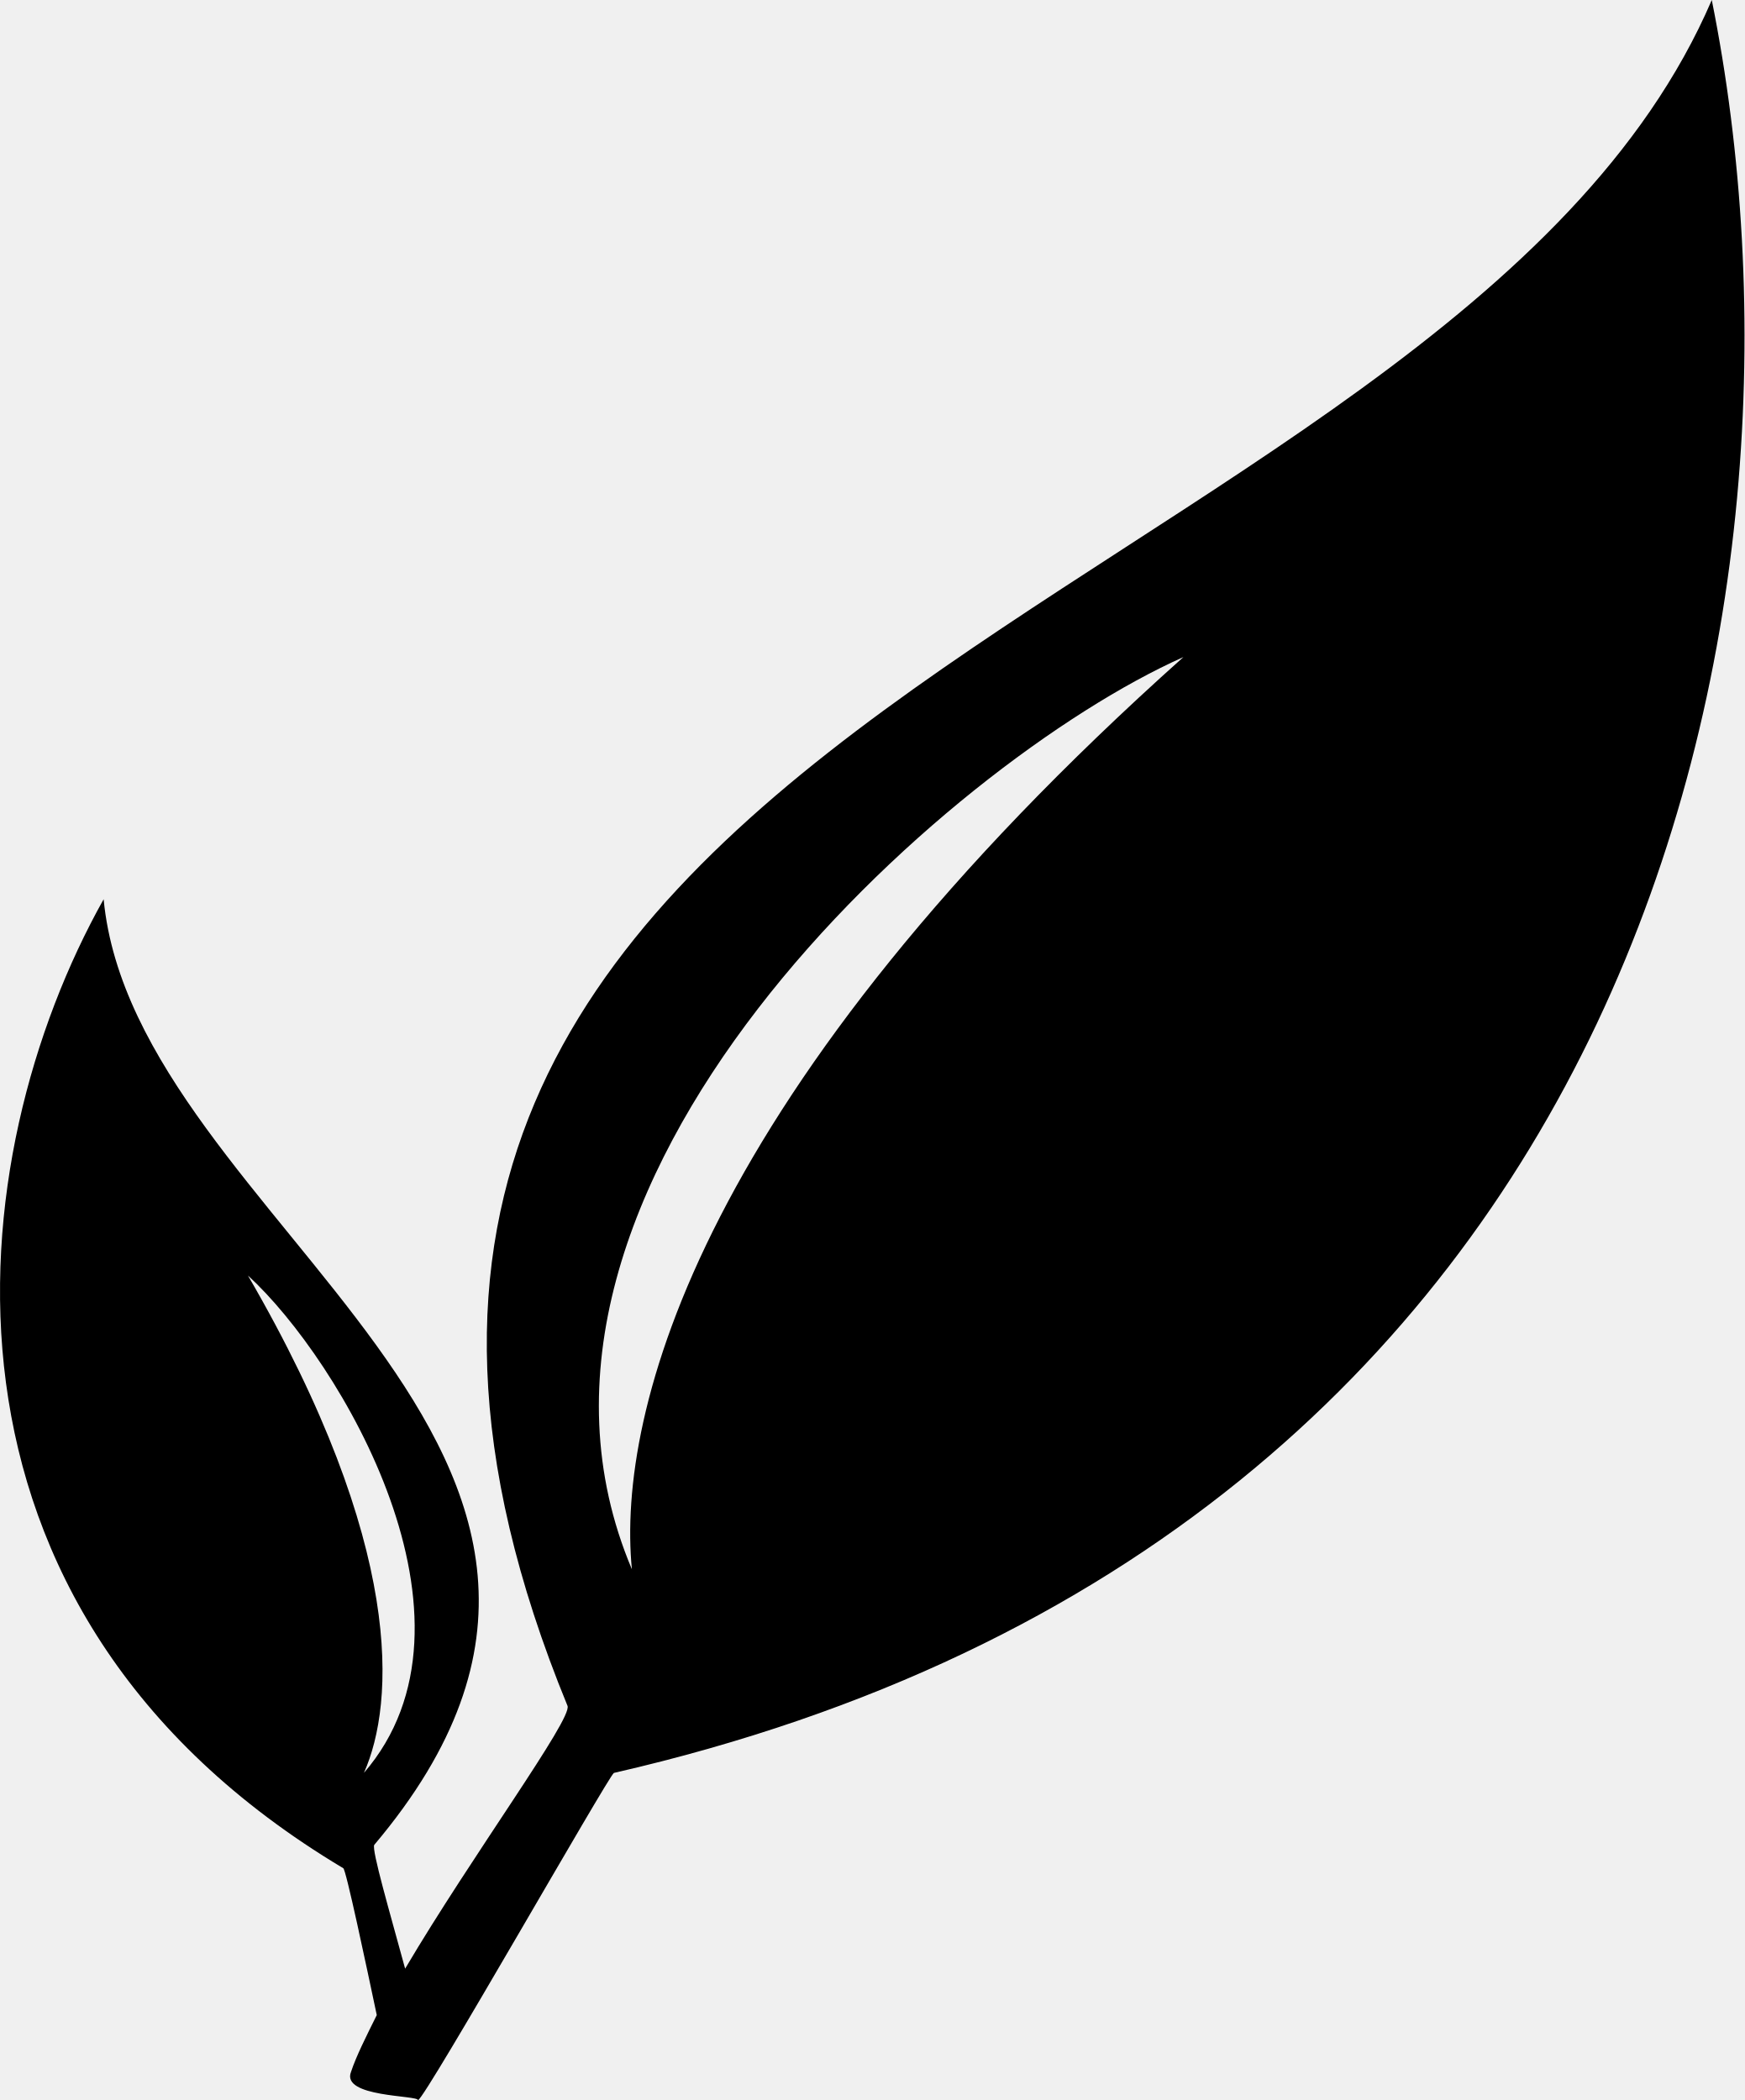
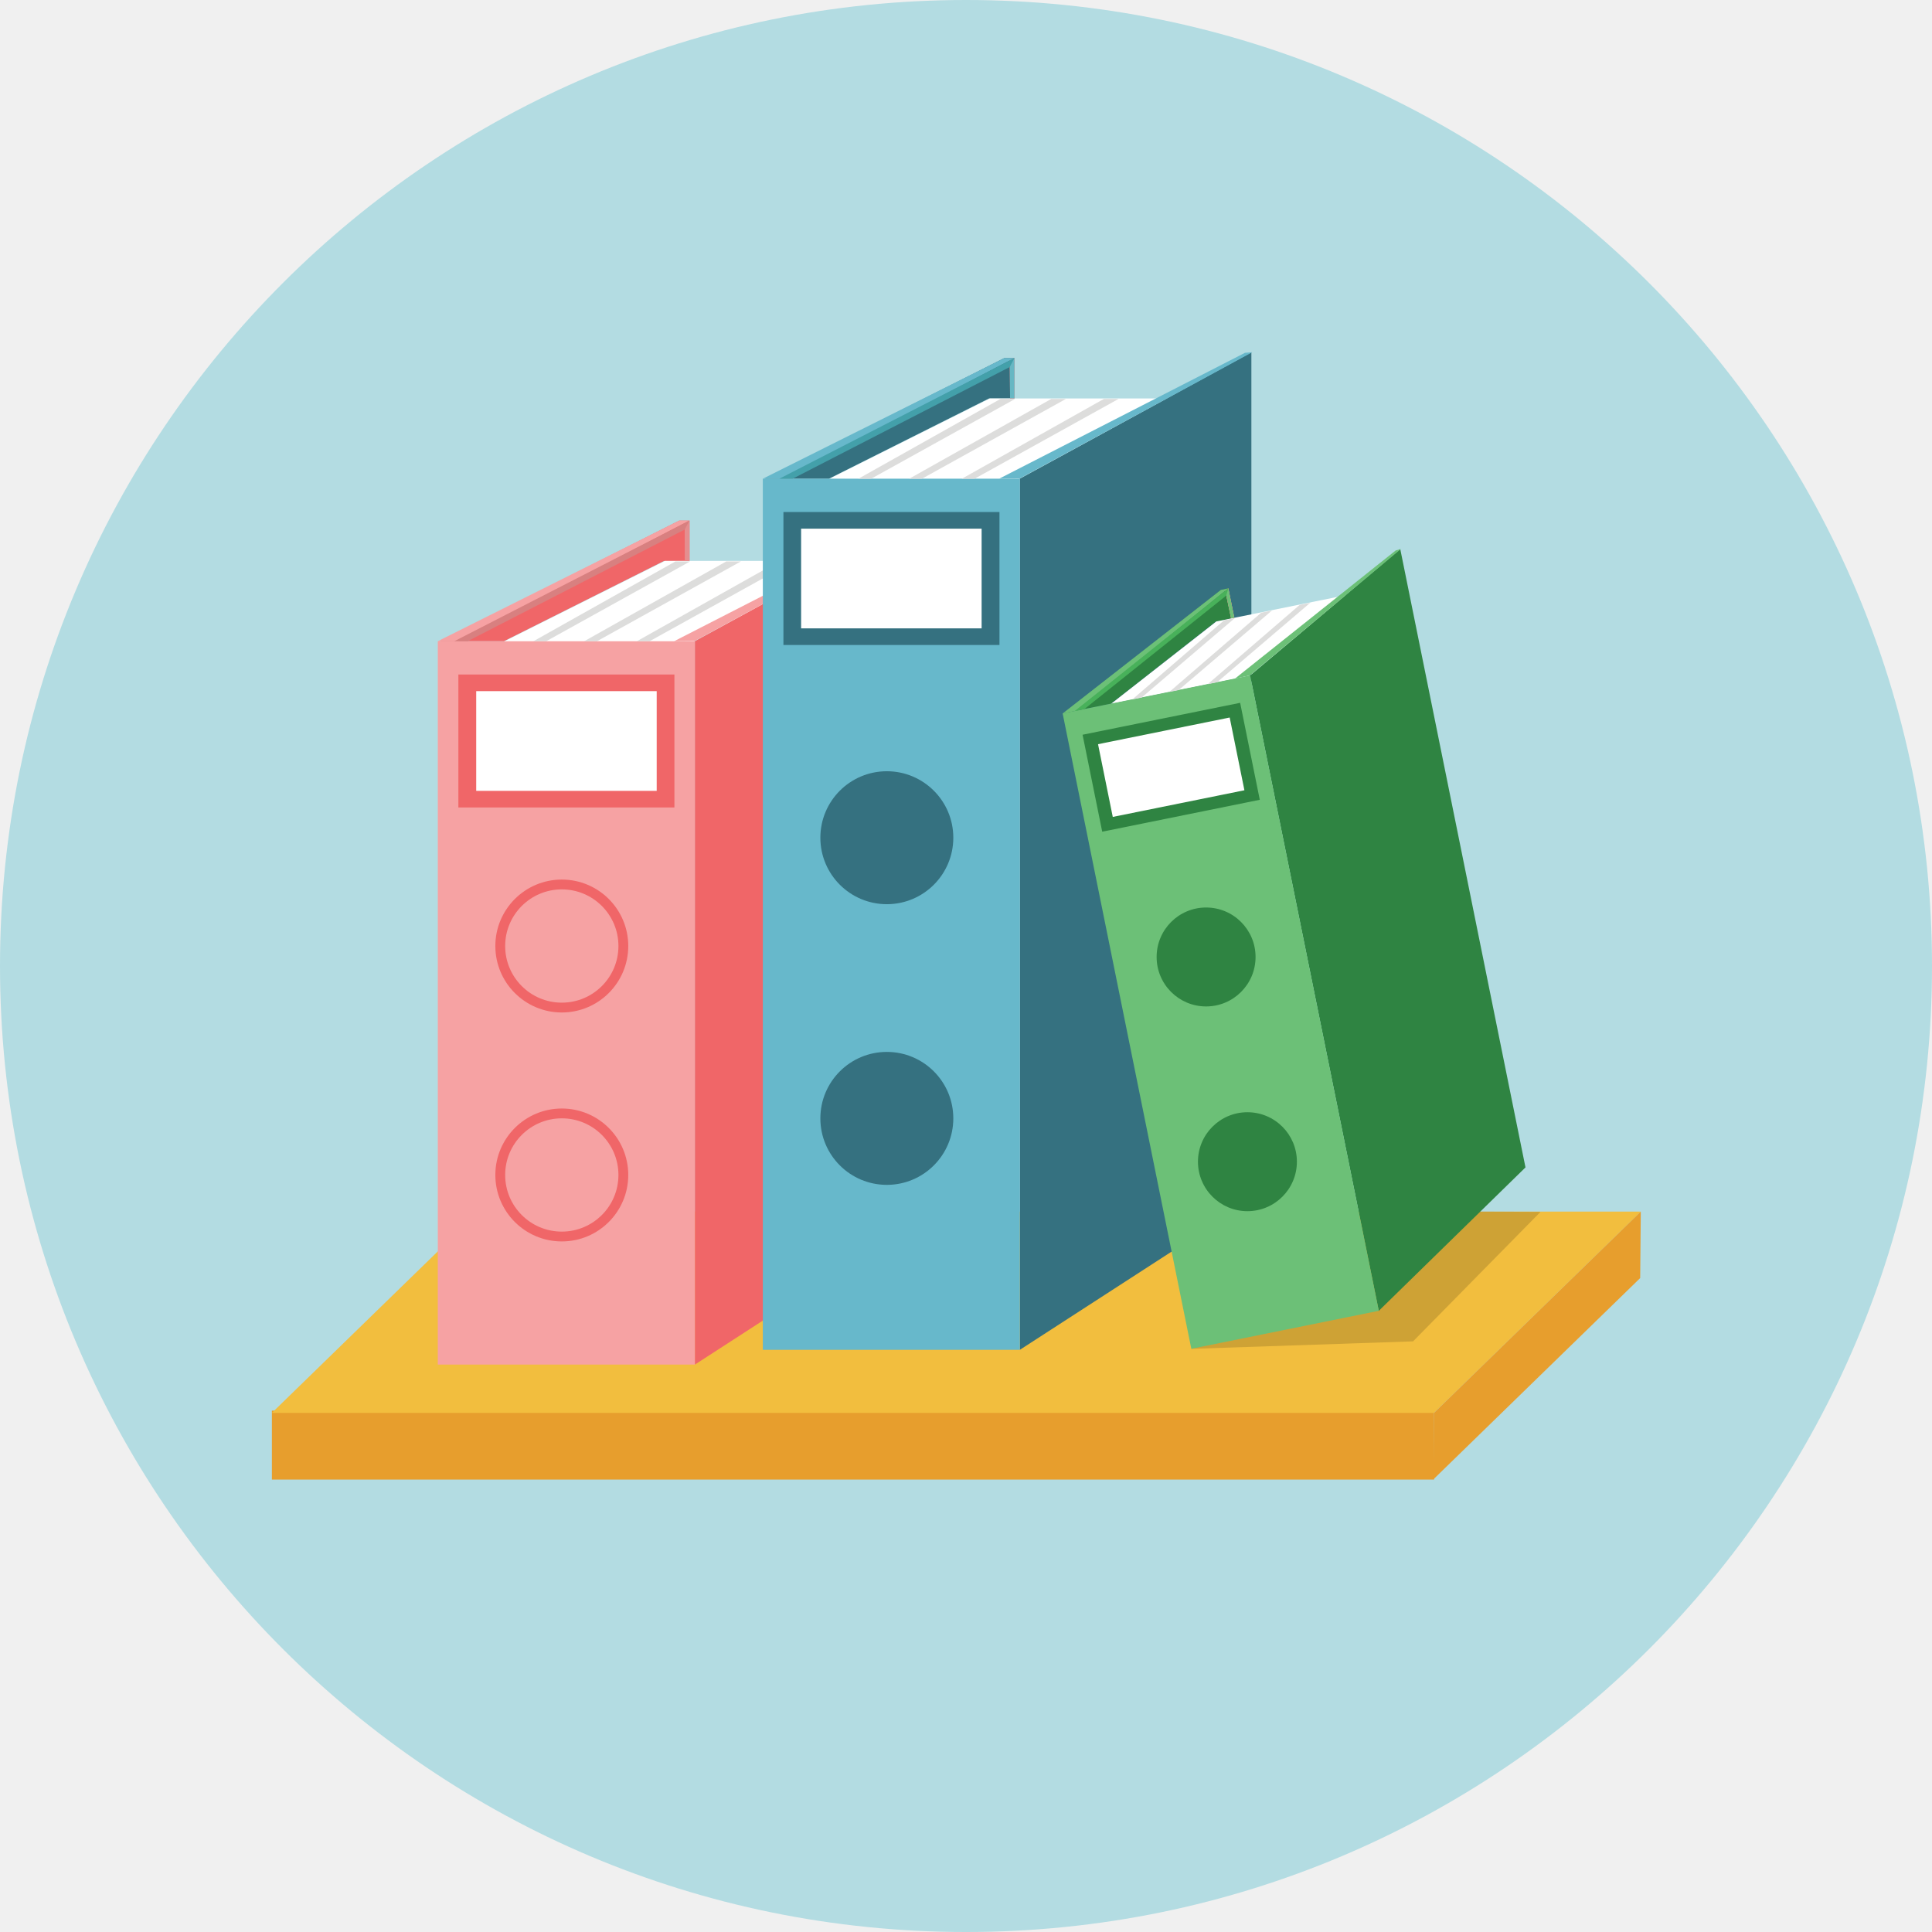
- <svg xmlns="http://www.w3.org/2000/svg" viewBox="0 0 198.4 238.9" style="enable-background:new 0 0 198.4 238.9" xml:space="preserve">
-   <path d="M194.7 0C164.211 70.943 17.64 79.733 64.55 194.06c.59 1.468-10.848 17-18.47 29.897-1.758-6.453-3.816-13.486-3.516-14.075 38.109-45.141-27.26-70.643-30.776-107.583-16.423 29.318-22.286 80.623 27.25 110.23.29 0 2.637 11.138 3.816 16.712-1.169 2.348-2.348 4.695-2.927 6.454-1.168 2.926 7.622 2.637 7.622 3.226.879-.29 21.697-36.94 22.276-37.23C187.667 174.711 208.485 68.596 194.699 0zm-60.096 74.749c-55.11 49.246-64.49 85.897-62.732 103.777-18.47-43.682 35.772-91.76 62.732-103.777zM28.2 145.102c10.548 9.67 28.14 39.278 13.196 56.58 3.506-7.912 4.684-25.793-13.196-56.58z" />
+ <svg xmlns="http://www.w3.org/2000/svg" version="1.1" id="Layer_1" viewBox="0 0 473.931 473.931" xml:space="preserve">
+   <circle style="fill:#B3DCE2;" cx="236.966" cy="236.966" r="236.966" />
+   <rect x="66.697" y="346.038" style="fill:#E79E2D;" width="285.085" height="16.909" />
+   <polygon style="fill:#F2BE3E;" points="351.77,346.584 66.697,346.584 117.431,297.212 402.497,297.212 " />
+   <polygon style="fill:#E79E2D;" points="351.77,346.584 351.621,362.891 402.348,313.515 402.497,297.212 " />
+   <polygon style="fill:#F06668;" points="169.116,137.611 169.116,127.703 166.617,127.71 107.972,157.292 123.628,157.289   162.879,137.611 " />
+   <polygon style="fill:#FFFFFF;" points="207.118,137.596 163.096,137.596 123.628,157.363 170.149,157.363 " />
+   <polygon style="fill:#F06668;" points="227.245,126.273 170.452,157.289 170.456,334.742 227.248,297.99 " />
+   <g>
+     <rect x="107.396" y="157.304" style="fill:#F6A2A3;" width="63.06" height="177.434" />
+     <polygon style="fill:#F6A2A3;" points="227.439,126.273 225.692,126.4 165.378,157.289 170.426,157.24  " />
+     <polygon style="fill:#F6A2A3;" points="166.617,127.71 107.396,157.289 112.447,157.292 169.068,127.703  " />
+   </g>
+   <g>
+     <polygon style="fill:#E58E8F;" points="168.05,137.551 169.128,137.551 169.128,127.703 167.994,128.327  " />
+     <polygon style="fill:#E58E8F;" points="168.05,137.551 169.128,137.551 169.128,127.703 167.994,128.327  " />
+     <polygon style="fill:#E58E8F;" points="168.05,137.551 169.128,137.551 169.128,127.703 167.994,128.327  " />
+   </g>
+   <polygon style="fill:#D88080;" points="169.116,127.703 111.448,157.292 114.711,157.292 167.964,129.903 " />
+   <g>
+     <polygon style="fill:#DDDDDC;" points="133.966,157.307 130.834,157.307 165.711,137.715 169.292,137.719  " />
+     <polygon style="fill:#DDDDDC;" points="146.419,157.307 143.291,157.307 178.171,137.715 181.752,137.719  " />
+     <polygon style="fill:#DDDDDC;" points="159.332,157.307 156.204,157.307 191.077,137.715 194.658,137.719  " />
+   </g>
+   <rect x="112.44" y="165.461" style="fill:#F06668;" width="52.998" height="32.617" />
+   <rect x="116.818" y="169.539" style="fill:#FFFFFF;" width="44.273" height="24.464" />
+   <circle style="fill:#F06668;" cx="137.813" cy="232.064" r="16.303" />
+   <circle style="fill:#F6A2A3;" cx="137.813" cy="232.064" r="13.893" />
+   <circle style="fill:#F06668;" cx="137.813" cy="288.228" r="16.303" />
+   <circle style="fill:#F6A2A3;" cx="137.813" cy="288.228" r="13.893" />
+   <polygon style="fill:#357180;" points="248.838,97.746 248.842,87.842 246.343,87.845 187.694,117.435 203.353,117.428   242.605,97.746 " />
+   <polygon style="fill:#FFFFFF;" points="286.843,97.739 242.818,97.739 203.353,117.503 249.867,117.506 " />
+   <polygon style="fill:#357180;" points="306.97,86.412 250.17,117.428 250.174,331.12 306.97,294.361 " />
+   <g>
+     <rect x="187.125" y="117.428" style="fill:#67B8CB;" width="63.056" height="213.692" />
+     <polygon style="fill:#67B8CB;" points="307.161,86.412 305.414,86.539 245.1,117.428 250.152,117.379  " />
+     <polygon style="fill:#67B8CB;" points="246.343,87.845 187.122,117.428 192.169,117.435 248.79,87.842  " />
+   </g>
+   <g>
+     <polygon style="fill:#E58E8F;" points="247.776,97.69 248.85,97.69 248.85,87.842 247.716,88.463  " />
+     <polygon style="fill:#E58E8F;" points="247.776,97.69 248.85,97.69 248.85,87.842 247.716,88.463  " />
+   </g>
+   <polygon style="fill:#67B7C3;" points="247.776,97.69 248.85,97.69 248.85,87.842 247.716,88.463 " />
+   <polygon style="fill:#43A0AA;" points="248.842,87.842 191.17,117.435 194.433,117.435 247.682,90.038 " />
+   <g>
+     <polygon style="fill:#DDDDDC;" points="213.684,117.446 210.556,117.446 245.437,97.851 249.018,97.858  " />
+     <polygon style="fill:#DDDDDC;" points="226.141,117.446 223.016,117.446 257.897,97.851 261.478,97.858  " />
+     <polygon style="fill:#DDDDDC;" points="239.054,117.446 235.929,117.446 270.802,97.851 274.383,97.858  " />
+   </g>
+   <rect x="192.177" y="125.603" style="fill:#357180;" width="52.998" height="32.613" />
+   <rect x="196.517" y="129.686" style="fill:#FFFFFF;" width="44.28" height="24.456" />
+   <g>
+     <circle style="fill:#357180;" cx="217.546" cy="205.497" r="16.307" />
+     <circle style="fill:#357180;" cx="217.546" cy="274.346" r="16.307" />
+   </g>
+   <polygon style="opacity:0.15;enable-background:new    ;" points="377.888,297.283 346.633,329.043 292.224,330.88 324.01,297.006   " />
+   <polygon style="fill:#2F8442;" points="302.776,151.556 301.313,144.335 299.487,144.709 261.085,174.939 272.509,172.63   298.226,152.48 " />
+   <polygon style="fill:#FFFFFF;" points="330.487,145.936 298.379,152.439 272.516,172.678 306.443,165.812 " />
+   <polygon style="fill:#2F8442;" points="343.494,134.703 306.656,165.711 338.218,321.563 374.21,286.372 " />
+   <g>
+     <rect x="219.942" y="224.815" transform="matrix(0.1985 0.9801 -0.9801 0.1985 483.3493 -94.4956)" style="fill:#6CC077;" width="159.017" height="46.929" />
+     <polygon style="fill:#6CC077;" points="343.632,134.677 342.382,135.025 302.952,166.463 306.626,165.678  " />
+     <polygon style="fill:#6CC077;" points="299.487,144.709 260.662,175.025 264.348,174.28 301.272,144.338  " />
+   </g>
+   <g>
+     <polygon style="fill:#E58E8F;" points="301.99,151.672 302.776,151.511 301.316,144.331 300.583,144.948  " />
+     <polygon style="fill:#E58E8F;" points="301.99,151.672 302.776,151.511 301.316,144.331 300.583,144.948  " />
+   </g>
+   <polygon style="fill:#6CC077;" points="301.99,151.672 302.776,151.511 301.316,144.331 300.583,144.948 " />
+   <polygon style="fill:#48B15A;" points="301.313,144.335 263.622,174.433 266.005,173.947 300.796,146.108 " />
+   <g>
+     <polygon style="fill:#DDDDDC;" points="280.045,171.114 277.762,171.578 300.31,152.136 302.918,151.609  " />
+     <polygon style="fill:#DDDDDC;" points="289.126,169.277 286.847,169.737 309.391,150.295 312.007,149.771  " />
+     <polygon style="fill:#DDDDDC;" points="298.544,167.369 296.265,167.829 318.809,148.394 321.417,147.859  " />
+   </g>
+   <rect x="267.578" y="176.078" transform="matrix(-0.9801 0.1985 -0.1985 -0.9801 606.2376 315.6509)" style="fill:#2F8442;" width="39.438" height="24.269" />
+   <rect x="270.834" y="179.103" transform="matrix(-0.9801 0.1985 -0.1985 -0.9801 606.2585 315.633)" style="fill:#FFFFFF;" width="32.95" height="18.204" />
+   <g>
+     <circle style="fill:#2F8442;" cx="295.861" cy="234.751" r="12.135" />
+     <circle style="fill:#2F8442;" cx="306.001" cy="284.972" r="12.135" />
+   </g>
</svg>
